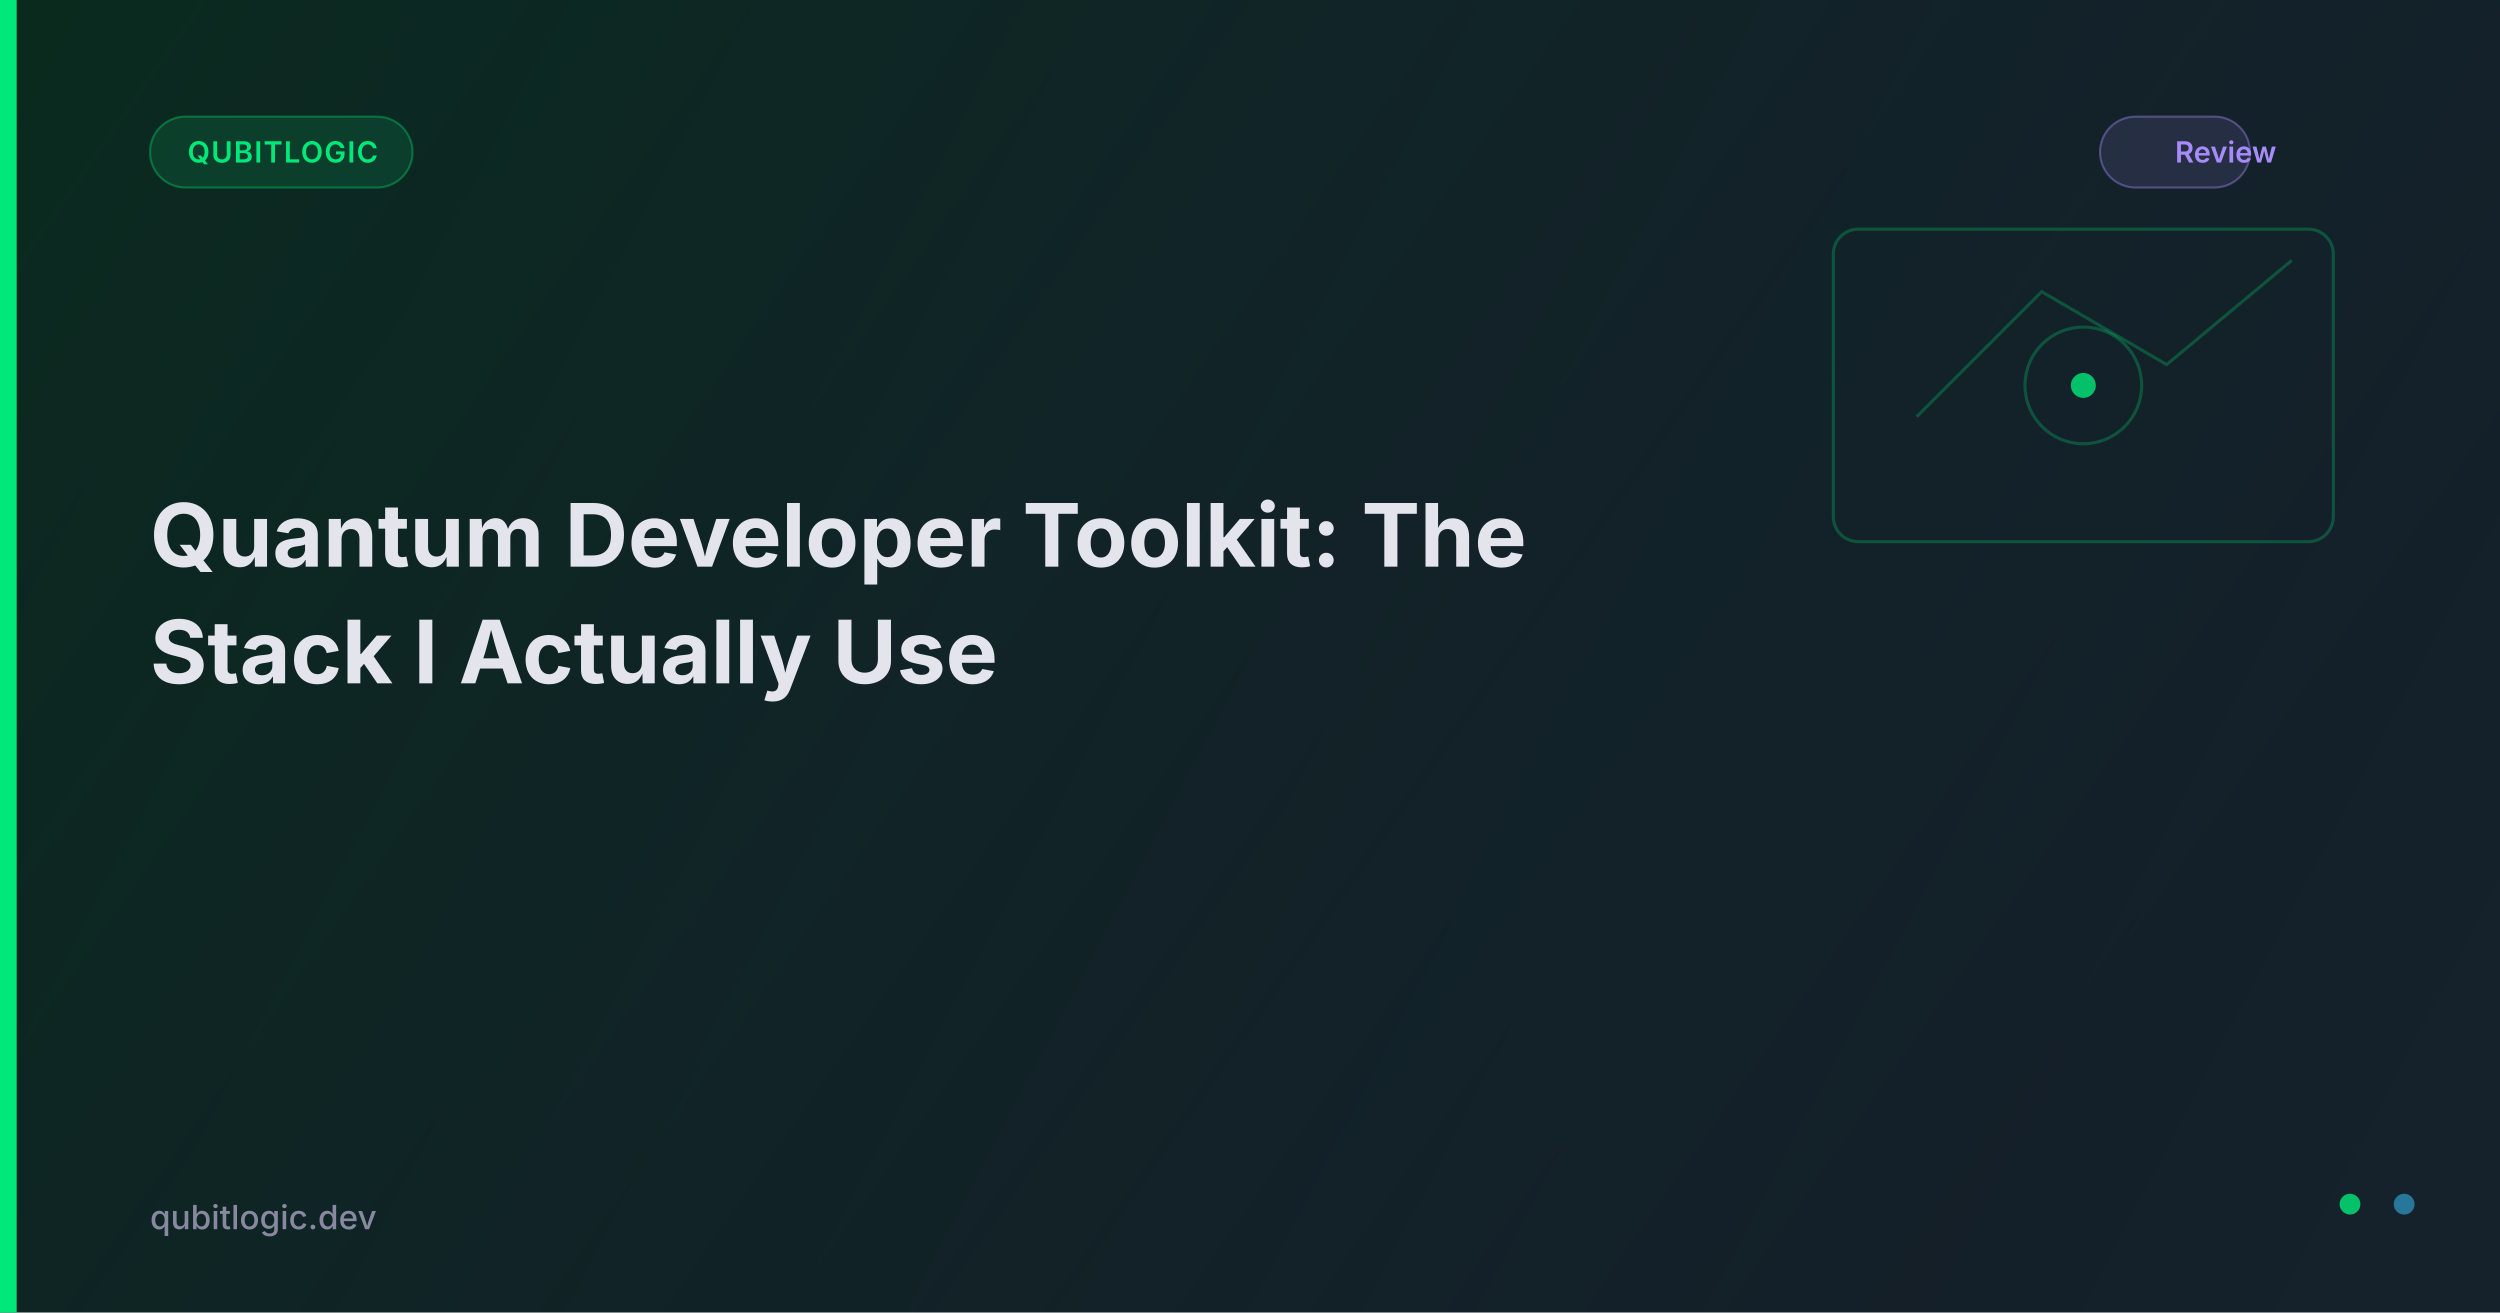
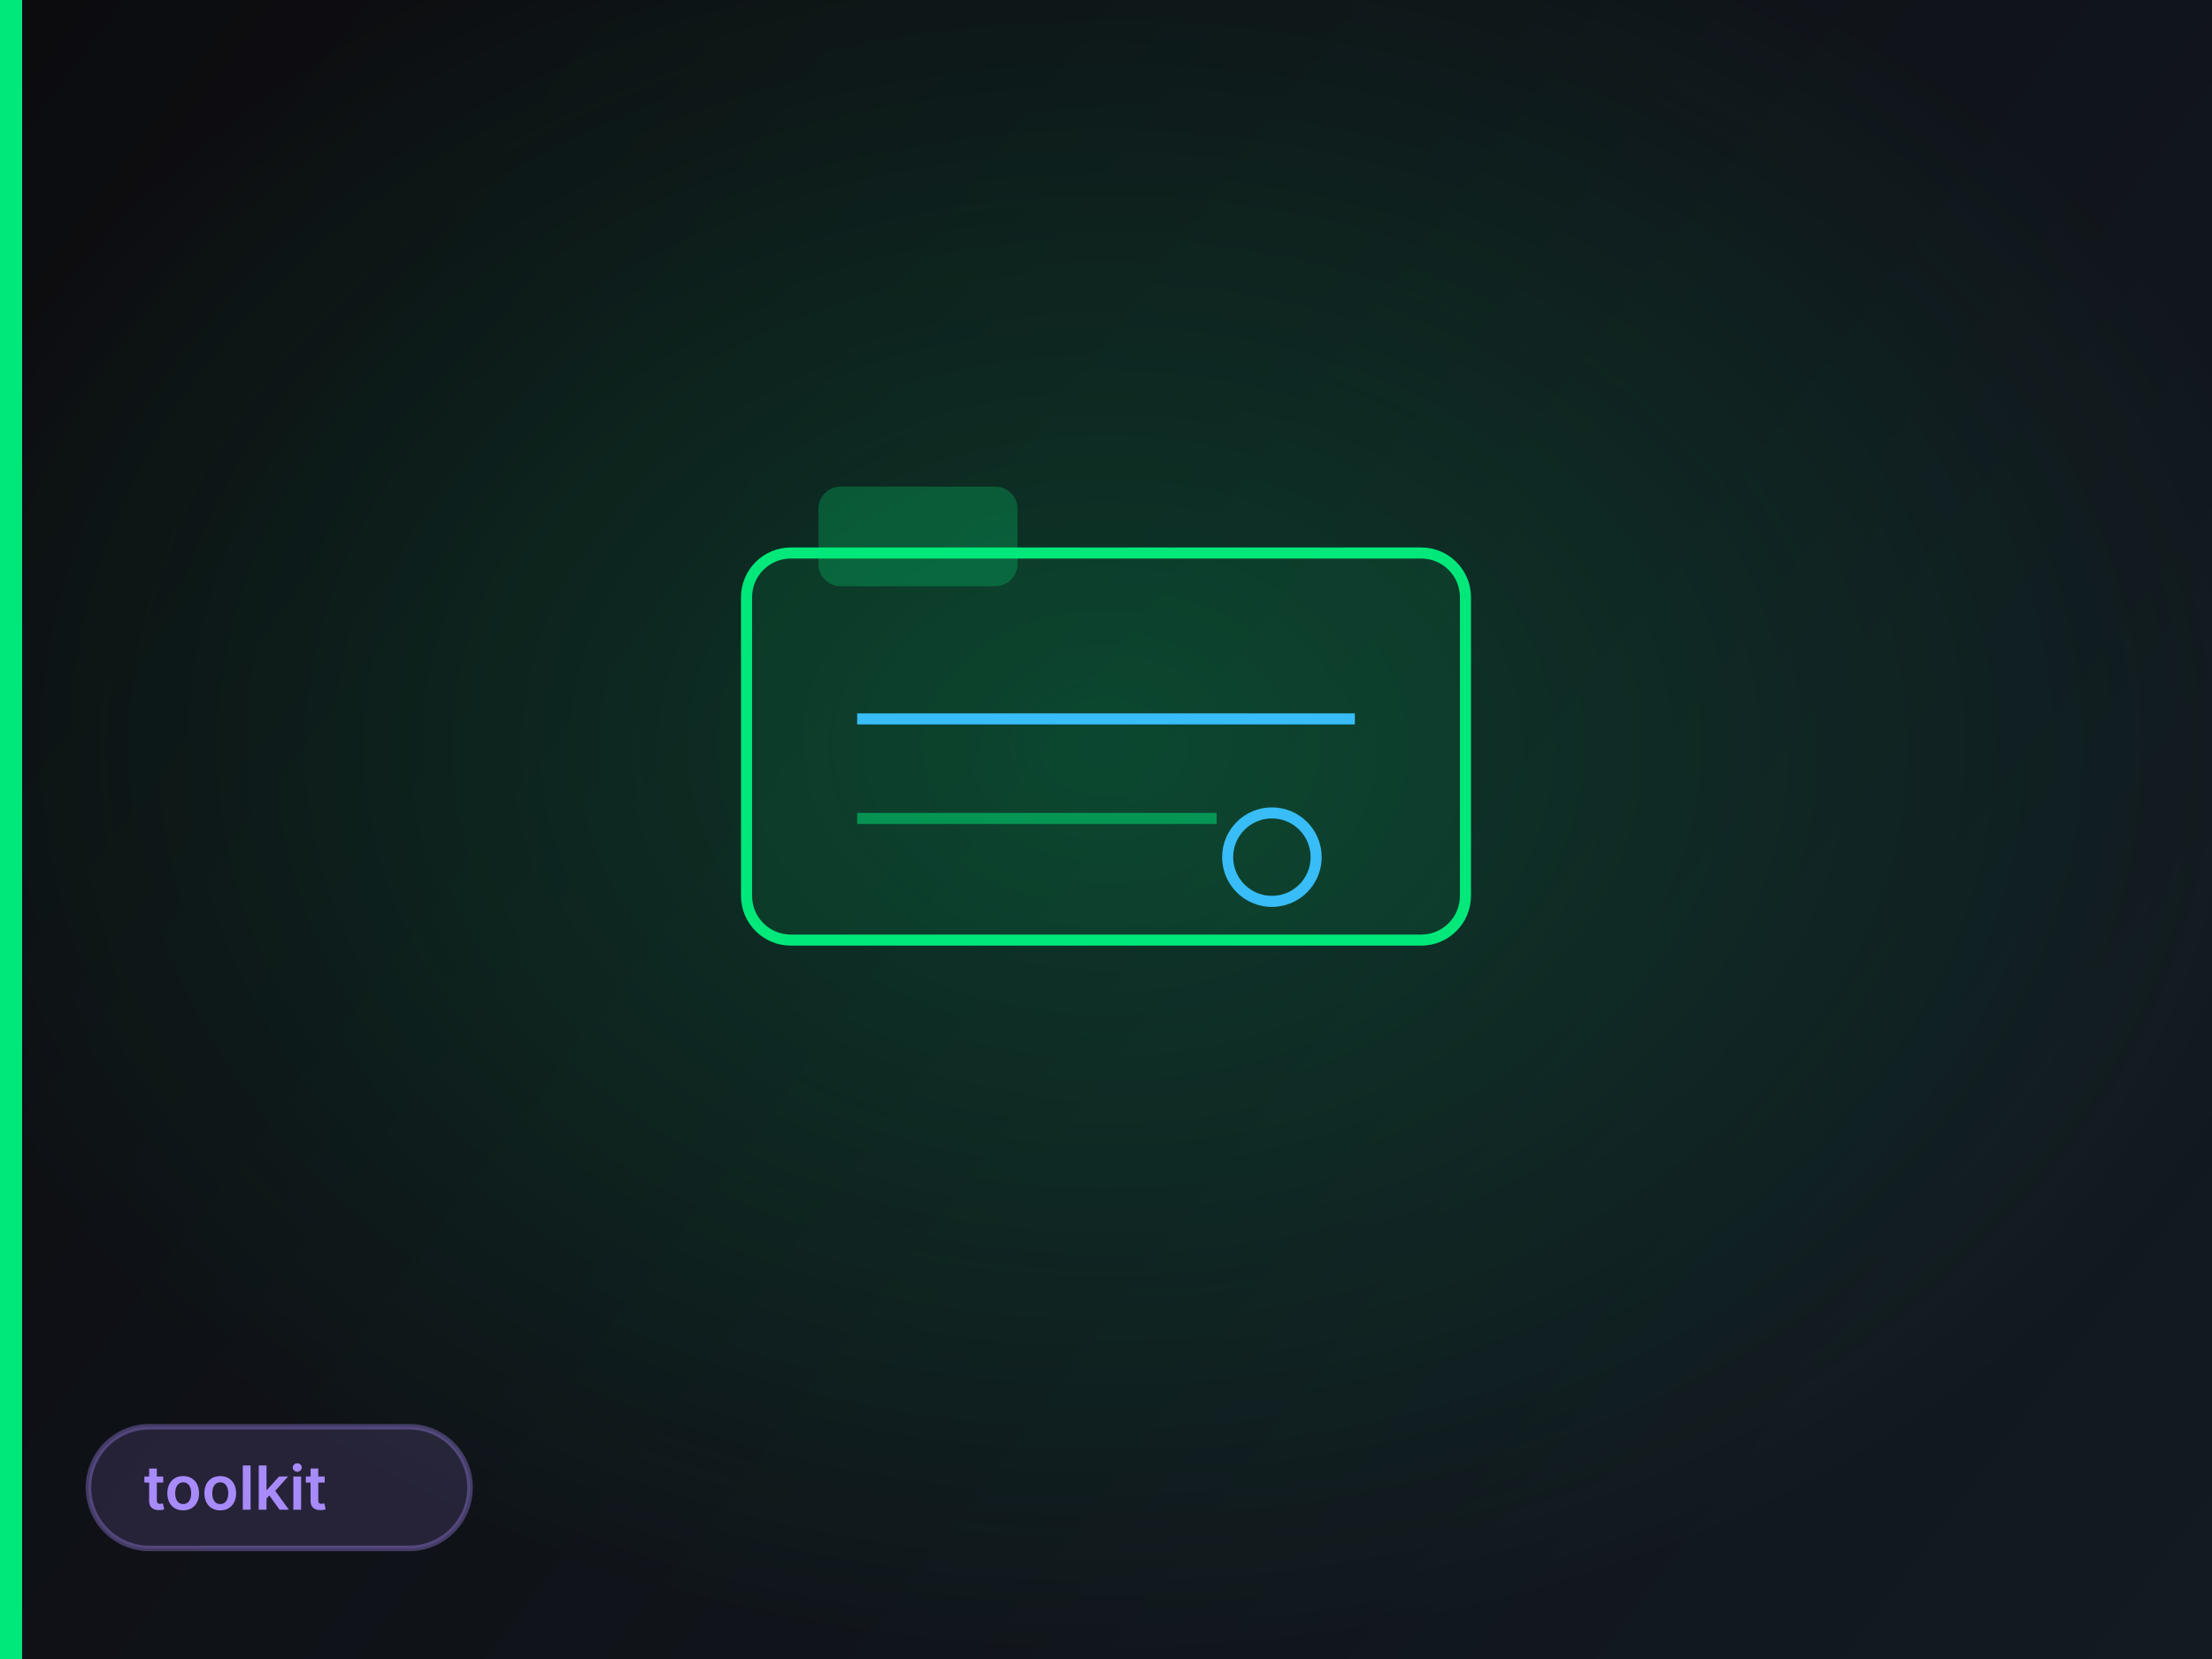
- <svg xmlns="http://www.w3.org/2000/svg" viewBox="0 0 1200 630" fill="none" role="img" aria-label="Quantum Developer Toolkit: The Stack I Actually Use">
+ <svg xmlns="http://www.w3.org/2000/svg" viewBox="0 0 400 300" fill="none" role="img" aria-label="Quantum Developer Toolkit: The Stack I Actually Use">
  <defs>
-     <linearGradient id="bg" x1="0" y1="0" x2="1200" y2="630" gradientUnits="userSpaceOnUse">
+     <linearGradient id="bg" x1="0" y1="0" x2="400" y2="300" gradientUnits="userSpaceOnUse">
      <stop stop-color="#0c0c0f" />
      <stop offset="1" stop-color="#131a22" />
    </linearGradient>
-     <linearGradient id="glow" x1="0" y1="0" x2="900" y2="630" gradientUnits="userSpaceOnUse">
-       <stop stop-color="#00e87a" stop-opacity="0.14" />
-       <stop offset="1" stop-color="#38bdf8" stop-opacity="0.05" />
-     </linearGradient>
+     <radialGradient id="glow" cx="50%" cy="45%" r="55%">
+       <stop stop-color="#00e87a" stop-opacity="0.18" />
+       <stop offset="1" stop-color="#00e87a" stop-opacity="0" />
+     </radialGradient>
  </defs>
-   <rect width="1200" height="630" fill="url(#bg)" />
-   <rect width="1200" height="630" fill="url(#glow)" />
-   <rect x="0" y="0" width="8" height="630" fill="#00e87a" />
-   <g stroke="#00e87a" stroke-opacity="0.25" stroke-width="1.5" fill="none">
-     <rect x="880" y="110" width="240" height="150" rx="12" />
-     <path d="M920 200 L980 140 L1040 175 L1100 125" />
-     <circle cx="1000" cy="185" r="28" />
-   </g>
-   <circle cx="1000" cy="185" r="6" fill="#00e87a" fill-opacity="0.8" />
-   <rect x="72" y="56" width="126" height="34" rx="17" fill="#00e87a" fill-opacity="0.12" stroke="#00e87a" stroke-opacity="0.35" />
-   <text x="90" y="78" fill="#00e87a" font-family="Inter, system-ui, sans-serif" font-size="14" font-weight="600" letter-spacing="0.04em">QUBITLOGIC</text>
-   <rect x="1008" y="56" width="72" height="34" rx="17" fill="#a78bfa" fill-opacity="0.12" stroke="#a78bfa" stroke-opacity="0.4" />
-   <text x="1044" y="78" fill="#a78bfa" font-family="Inter, system-ui, sans-serif" font-size="14" font-weight="600">Review</text>
-   <text x="72" y="272" fill="#e4e4ec" font-family="Inter, system-ui, sans-serif" font-size="42" font-weight="700">Quantum Developer Toolkit: The</text>
-   <text x="72" y="328" fill="#e4e4ec" font-family="Inter, system-ui, sans-serif" font-size="42" font-weight="700">Stack I Actually Use</text>
-   <text x="72" y="590" fill="#8888a0" font-family="Inter, system-ui, sans-serif" font-size="16" font-weight="500">qubitlogic.dev</text>
-   <circle cx="1128" cy="578" r="5" fill="#00e87a" fill-opacity="0.8" />
-   <circle cx="1154" cy="578" r="5" fill="#38bdf8" fill-opacity="0.55" />
+   <rect width="400" height="300" fill="url(#bg)" />
+   <rect width="400" height="300" fill="url(#glow)" />
+   <rect x="0" y="0" width="4" height="300" fill="#00e87a" />
+   <rect x="135" y="100" width="130" height="70" rx="8" stroke="#00e87a" stroke-width="2" fill="#00e87a" fill-opacity="0.08" />
+   <rect x="148" y="88" width="36" height="18" rx="4" fill="#00e87a" fill-opacity="0.25" />
+   <line x1="155" y1="130" x2="245" y2="130" stroke="#38bdf8" stroke-width="2" />
+   <line x1="155" y1="148" x2="220" y2="148" stroke="#00e87a" stroke-width="2" stroke-opacity="0.5" />
+   <circle cx="230" cy="155" r="8" stroke="#38bdf8" stroke-width="2" fill="none" />
+   <rect x="16" y="258" width="69" height="22" rx="11" fill="#a78bfa" fill-opacity="0.15" stroke="#a78bfa" stroke-opacity="0.35" />
+   <text x="26" y="273" fill="#a78bfa" font-family="Inter, system-ui, sans-serif" font-size="11" font-weight="600">toolkit</text>
</svg>
